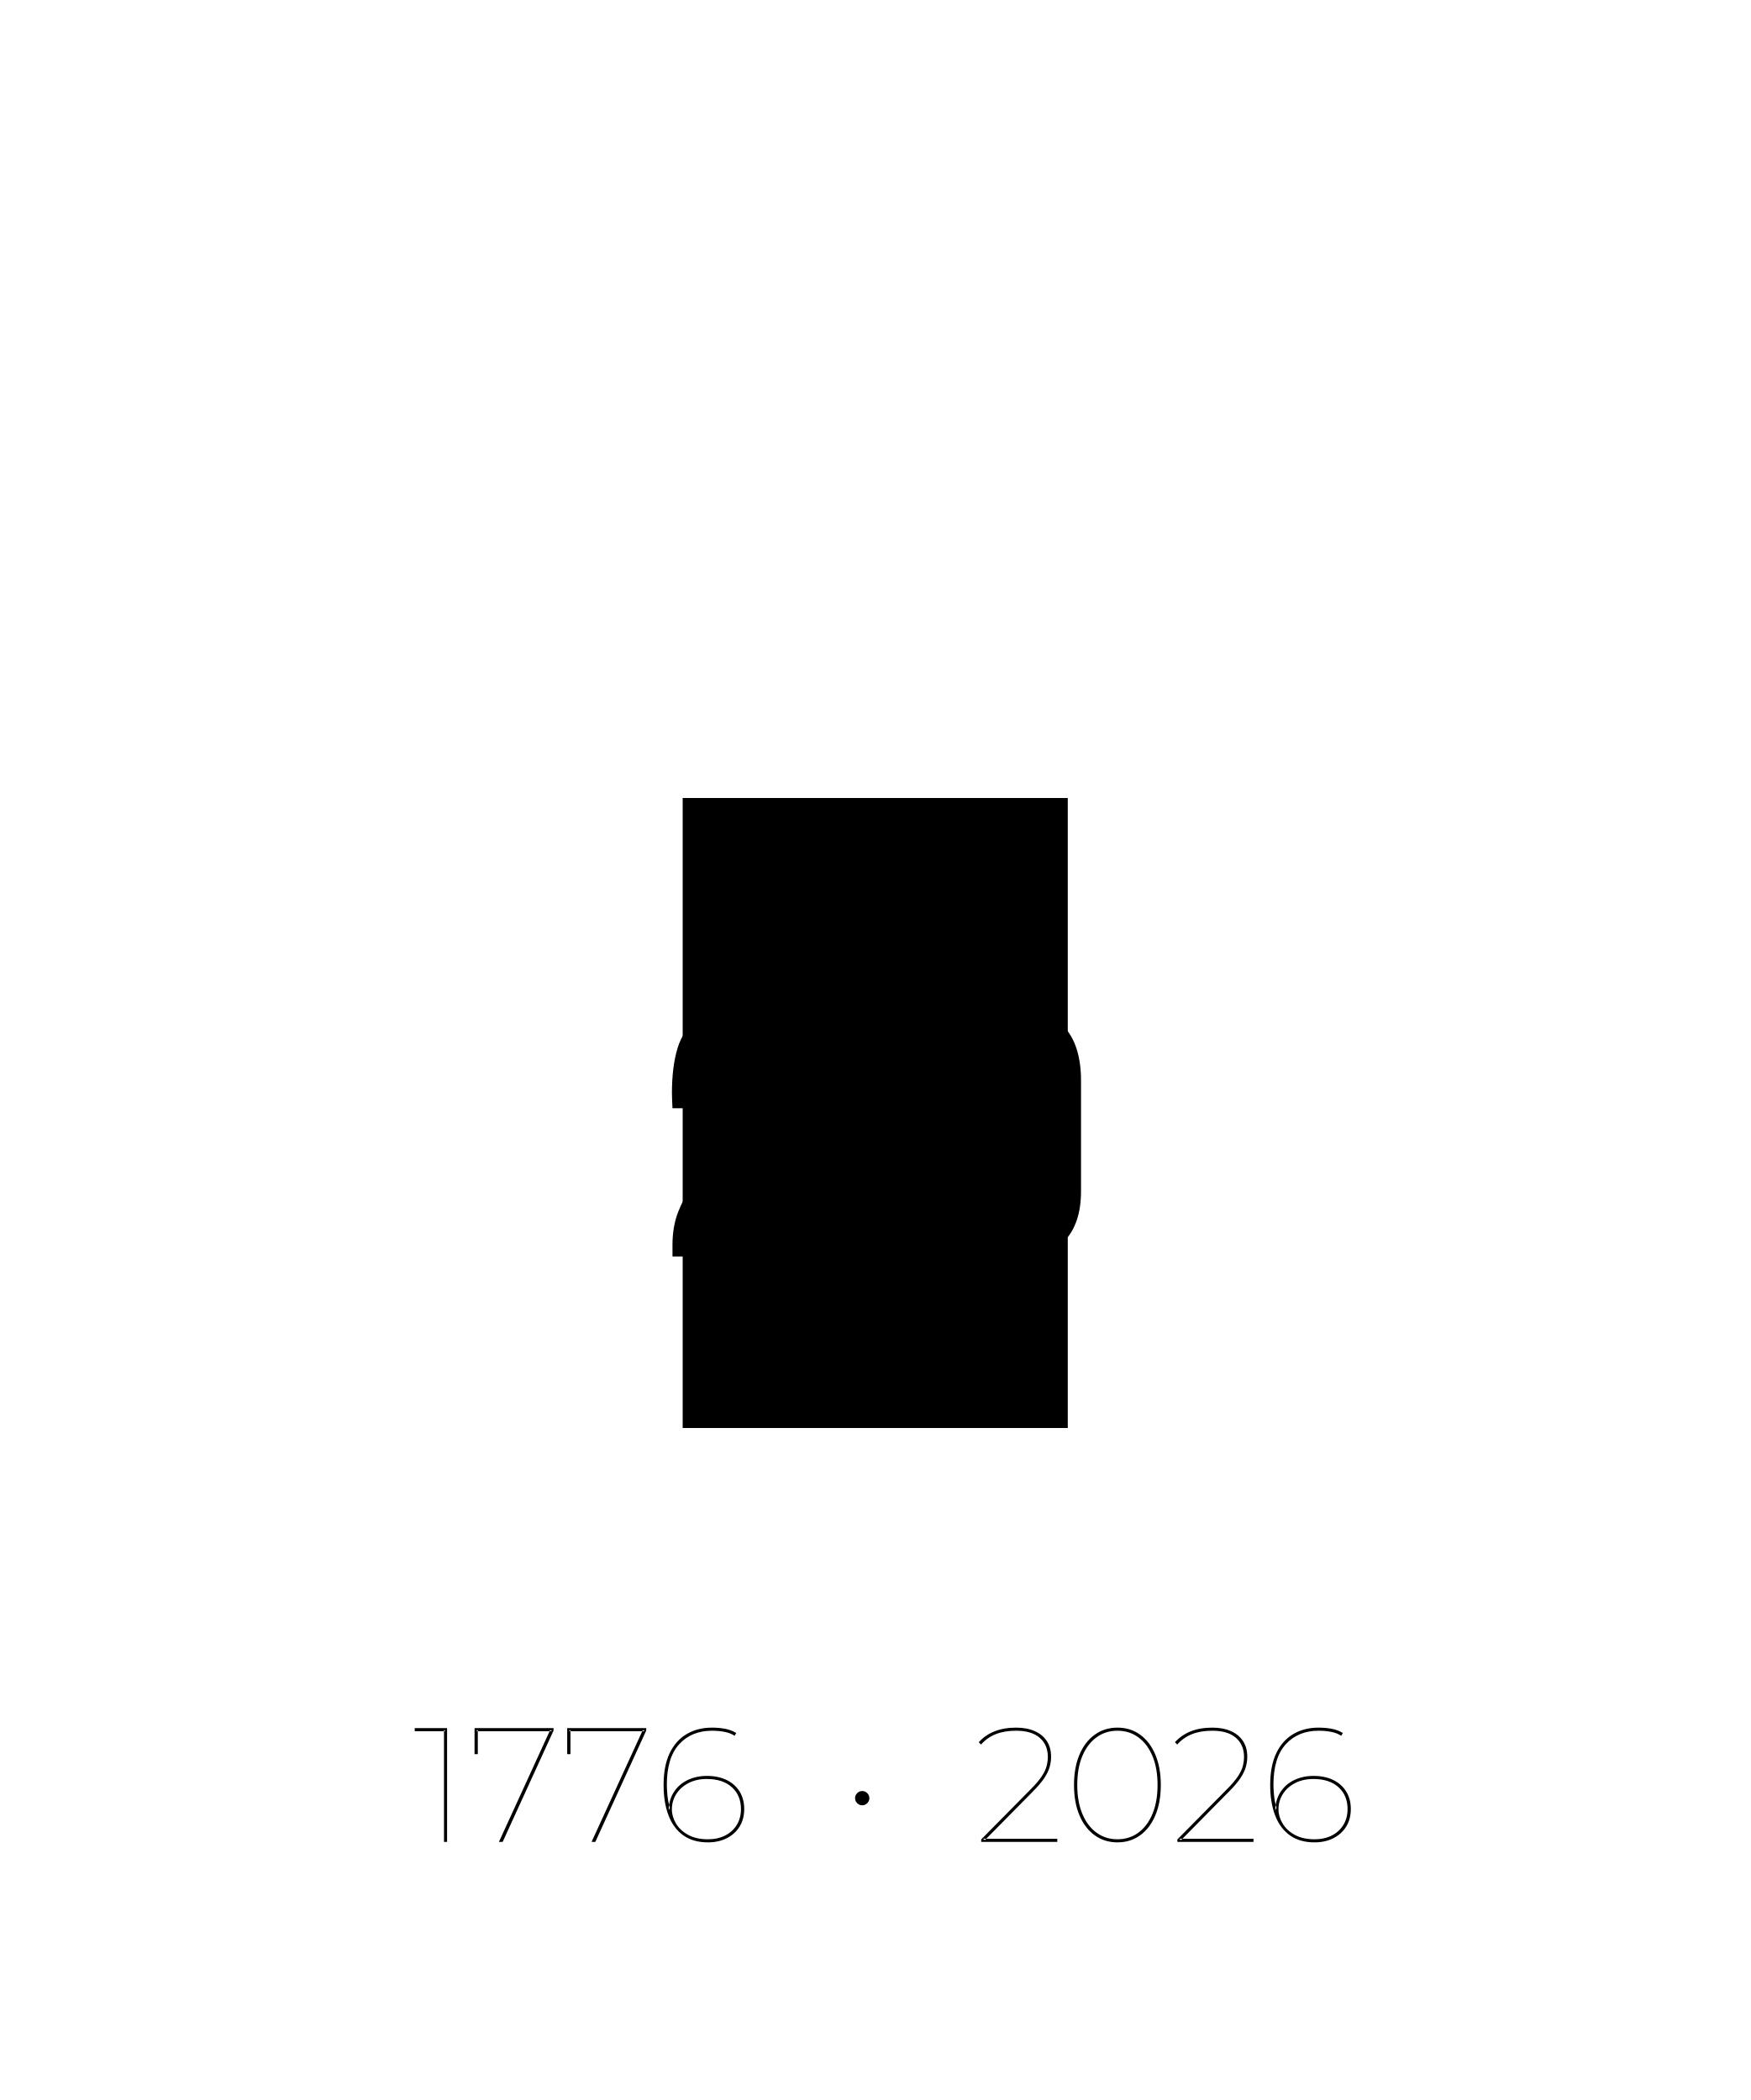
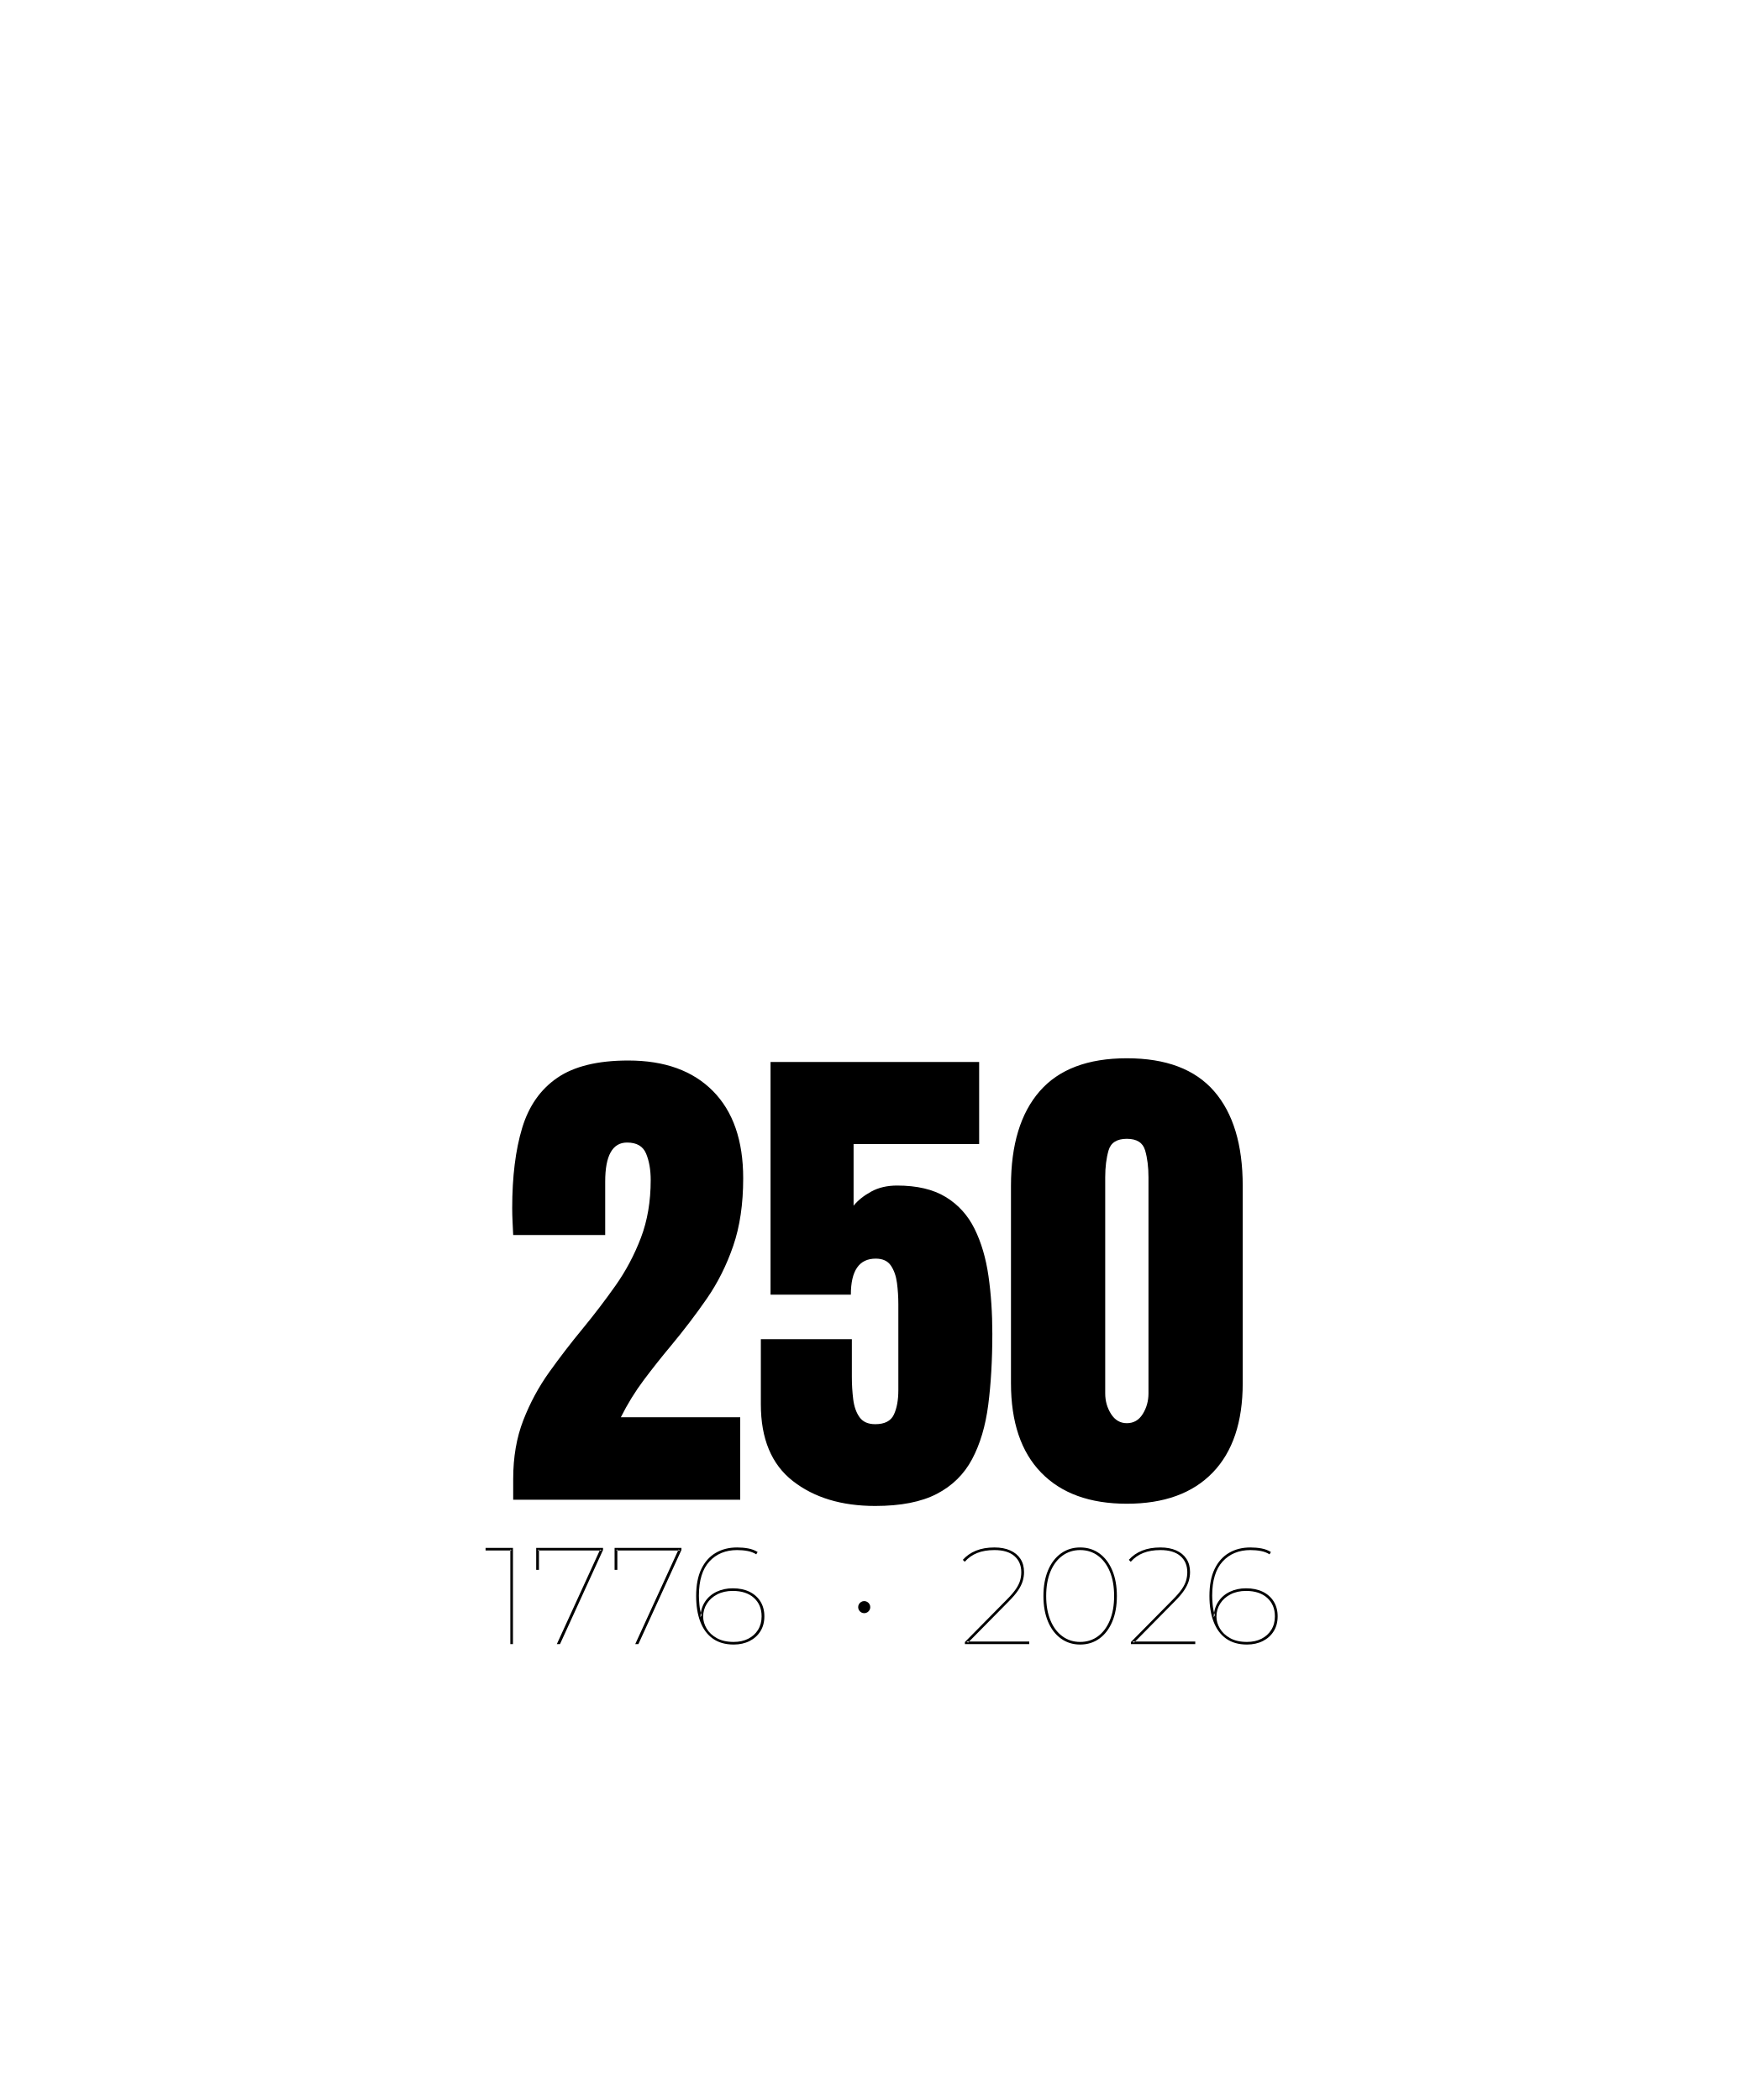
<svg xmlns="http://www.w3.org/2000/svg" width="200mm" height="240mm" viewBox="0 0 200 240">
-   <path fill="black" fill-rule="evenodd" d="M78.00,91.20H122.00V163.20H78.00Z" />
-   <path fill="black" fill-rule="evenodd" d="M76.836 143.6V142.264Q76.836 140.18 77.481 138.517Q78.125 136.855 79.143 135.431Q80.161 134.007 81.291 132.639Q82.389 131.302 83.383 129.894Q84.377 128.486 85.006 126.84Q85.634 125.193 85.634 123.141Q85.634 122.155 85.34 121.447Q85.045 120.739 84.123 120.739Q82.723 120.739 82.723 123.236V126.657H76.836Q76.82 126.291 76.797 125.83Q76.773 125.368 76.773 124.939Q76.773 121.916 77.409 119.808Q78.045 117.7 79.66 116.594Q81.275 115.489 84.202 115.489Q87.686 115.489 89.619 117.445Q91.552 119.402 91.552 123.03Q91.552 125.495 90.916 127.349Q90.28 129.202 89.23 130.722Q88.18 132.241 86.923 133.752Q86.032 134.818 85.197 135.932Q84.361 137.045 83.725 138.318H91.361V143.6Z M100 143.998Q96.77 143.998 94.726 142.399Q92.682 140.8 92.682 137.491V133.323H98.505V135.725Q98.505 136.473 98.592 137.173Q98.68 137.873 98.998 138.318Q99.316 138.764 100 138.764Q100.907 138.764 101.193 138.151Q101.48 137.539 101.48 136.584V131.08Q101.48 130.395 101.392 129.727Q101.305 129.059 101.002 128.614Q100.7 128.168 100.032 128.168Q98.441 128.168 98.441 130.475H93.302V115.584H106.65V120.834H98.616V124.78Q99.03 124.27 99.737 123.881Q100.445 123.491 101.4 123.491Q103.309 123.491 104.51 124.223Q105.711 124.955 106.356 126.259Q107 127.564 107.247 129.282Q107.493 131 107.493 132.973Q107.493 135.502 107.231 137.531Q106.968 139.559 106.197 141.007Q105.425 142.455 103.937 143.226Q102.45 143.998 100 143.998Z M116.1 143.855Q112.552 143.855 110.619 141.866Q108.686 139.877 108.686 136.139V123.507Q108.686 119.561 110.524 117.453Q112.361 115.345 116.1 115.345Q119.855 115.345 121.684 117.453Q123.514 119.561 123.514 123.507V136.139Q123.514 139.877 121.589 141.866Q119.664 143.855 116.1 143.855ZM116.1 138.7Q116.752 138.7 117.118 138.111Q117.484 137.523 117.484 136.791V122.966Q117.484 121.98 117.269 121.24Q117.055 120.5 116.1 120.5Q115.145 120.5 114.931 121.24Q114.716 121.98 114.716 122.966V136.791Q114.716 137.523 115.09 138.111Q115.464 138.7 116.1 138.7Z" />
-   <path fill="black" fill-rule="evenodd" d="M50.73 210.5V197.704L50.897 197.853H47.387V197.5H51.083V210.5Z M57.007 210.5 62.857 197.723 63.08 197.853H54.426L54.593 197.704V200.471H54.221V197.5H63.247V197.779L57.434 210.5Z M67.593 210.5 73.443 197.723 73.666 197.853H65.011L65.179 197.704V200.471H64.807V197.5H73.833V197.779L68.02 210.5Z M80.89 210.556Q79.2 210.556 78.076 209.757Q76.953 208.959 76.386 207.482Q75.82 206.006 75.82 204.0Q75.82 201.809 76.516 200.36Q77.213 198.911 78.457 198.178Q79.701 197.444 81.354 197.444Q82.134 197.444 82.84 197.574Q83.546 197.704 84.121 198.057L83.936 198.373Q83.453 198.057 82.784 197.927Q82.116 197.797 81.354 197.797Q79.014 197.797 77.603 199.339Q76.191 200.88 76.191 203.963Q76.191 204.427 76.256 205.161Q76.321 205.894 76.544 206.6L76.396 206.879Q76.433 205.653 77.018 204.771Q77.603 203.889 78.587 203.424Q79.571 202.96 80.76 202.96Q82.06 202.96 83.016 203.424Q83.973 203.889 84.502 204.743Q85.031 205.597 85.031 206.749Q85.031 207.9 84.502 208.754Q83.973 209.609 83.035 210.082Q82.097 210.556 80.89 210.556ZM80.89 210.203Q82.004 210.203 82.849 209.776Q83.694 209.349 84.177 208.569Q84.66 207.789 84.66 206.749Q84.66 205.189 83.62 204.251Q82.58 203.313 80.76 203.313Q79.571 203.313 78.671 203.777Q77.77 204.241 77.269 205.031Q76.767 205.82 76.767 206.786Q76.767 207.603 77.231 208.392Q77.696 209.181 78.615 209.692Q79.534 210.203 80.89 210.203Z M98.514 206.321Q98.291 206.321 98.106 206.21Q97.92 206.099 97.809 205.913Q97.697 205.727 97.697 205.504Q97.697 205.281 97.809 205.096Q97.92 204.91 98.106 204.799Q98.291 204.687 98.514 204.687Q98.737 204.687 98.923 204.799Q99.109 204.91 99.22 205.096Q99.331 205.281 99.331 205.504Q99.331 205.727 99.22 205.913Q99.109 206.099 98.923 206.21Q98.737 206.321 98.514 206.321Z M112.109 210.5V210.221L117.736 204.52Q118.571 203.684 118.999 203.053Q119.426 202.421 119.574 201.874Q119.723 201.326 119.723 200.787Q119.723 199.413 118.794 198.605Q117.866 197.797 116.101 197.797Q114.764 197.797 113.78 198.187Q112.796 198.577 112.09 199.376L111.83 199.116Q112.554 198.299 113.622 197.871Q114.69 197.444 116.101 197.444Q117.327 197.444 118.228 197.844Q119.129 198.243 119.611 198.986Q120.094 199.729 120.094 200.769Q120.094 201.381 119.918 201.976Q119.741 202.57 119.296 203.239Q118.85 203.907 117.996 204.761L112.536 210.296L112.313 210.147H120.8V210.5Z M127.671 210.556Q126.204 210.556 125.081 209.748Q123.957 208.94 123.335 207.464Q122.713 205.987 122.713 204.0Q122.713 202.013 123.335 200.536Q123.957 199.06 125.081 198.252Q126.204 197.444 127.671 197.444Q129.157 197.444 130.271 198.252Q131.386 199.06 132.008 200.536Q132.63 202.013 132.63 204.0Q132.63 205.987 132.008 207.464Q131.386 208.94 130.271 209.748Q129.157 210.556 127.671 210.556ZM127.671 210.203Q129.046 210.203 130.076 209.441Q131.107 208.68 131.683 207.287Q132.259 205.894 132.259 204.0Q132.259 202.087 131.683 200.704Q131.107 199.32 130.076 198.559Q129.046 197.797 127.671 197.797Q126.316 197.797 125.276 198.559Q124.236 199.32 123.66 200.704Q123.084 202.087 123.084 204.0Q123.084 205.894 123.66 207.287Q124.236 208.68 125.276 209.441Q126.316 210.203 127.671 210.203Z M134.524 210.5V210.221L140.151 204.52Q140.987 203.684 141.414 203.053Q141.841 202.421 141.99 201.874Q142.139 201.326 142.139 200.787Q142.139 199.413 141.21 198.605Q140.281 197.797 138.517 197.797Q137.18 197.797 136.196 198.187Q135.211 198.577 134.506 199.376L134.246 199.116Q134.97 198.299 136.038 197.871Q137.106 197.444 138.517 197.444Q139.743 197.444 140.644 197.844Q141.544 198.243 142.027 198.986Q142.51 199.729 142.51 200.769Q142.51 201.381 142.334 201.976Q142.157 202.57 141.711 203.239Q141.266 203.907 140.411 204.761L134.951 210.296L134.729 210.147H143.216V210.5Z M150.199 210.556Q148.509 210.556 147.385 209.757Q146.261 208.959 145.695 207.482Q145.129 206.006 145.129 204.0Q145.129 201.809 145.825 200.36Q146.521 198.911 147.766 198.178Q149.01 197.444 150.663 197.444Q151.443 197.444 152.149 197.574Q152.854 197.704 153.43 198.057L153.244 198.373Q152.761 198.057 152.093 197.927Q151.424 197.797 150.663 197.797Q148.323 197.797 146.911 199.339Q145.5 200.88 145.5 203.963Q145.5 204.427 145.565 205.161Q145.63 205.894 145.853 206.6L145.704 206.879Q145.741 205.653 146.326 204.771Q146.911 203.889 147.896 203.424Q148.88 202.96 150.069 202.96Q151.369 202.96 152.325 203.424Q153.281 203.889 153.811 204.743Q154.34 205.597 154.34 206.749Q154.34 207.9 153.811 208.754Q153.281 209.609 152.344 210.082Q151.406 210.556 150.199 210.556ZM150.199 210.203Q151.313 210.203 152.158 209.776Q153.003 209.349 153.486 208.569Q153.969 207.789 153.969 206.749Q153.969 205.189 152.929 204.251Q151.889 203.313 150.069 203.313Q148.88 203.313 147.979 203.777Q147.079 204.241 146.577 205.031Q146.076 205.82 146.076 206.786Q146.076 207.603 146.54 208.392Q147.004 209.181 147.924 209.692Q148.843 210.203 150.199 210.203Z" />
+   <path fill="black" fill-rule="evenodd" d="M58.636 171.4V169.014Q58.636 165.292 59.787 162.323Q60.938 159.355 62.756 156.812Q64.574 154.269 66.591 151.826Q68.551 149.44 70.327 146.926Q72.102 144.411 73.224 141.471Q74.347 138.531 74.347 134.866Q74.347 133.105 73.821 131.84Q73.295 130.576 71.648 130.576Q69.148 130.576 69.148 135.036V141.144H58.636Q58.608 140.491 58.565 139.667Q58.523 138.843 58.523 138.076Q58.523 132.678 59.659 128.914Q60.795 125.15 63.679 123.176Q66.562 121.201 71.79 121.201Q78.011 121.201 81.463 124.695Q84.915 128.19 84.915 134.667Q84.915 139.07 83.778 142.38Q82.642 145.69 80.767 148.403Q78.892 151.116 76.648 153.815Q75.057 155.718 73.565 157.707Q72.074 159.695 70.938 161.968H84.574V171.4Z M100.0 172.11Q94.233 172.11 90.582 169.255Q86.932 166.4 86.932 160.491V153.048H97.33V157.338Q97.33 158.673 97.486 159.923Q97.642 161.173 98.21 161.968Q98.778 162.764 100.0 162.764Q101.619 162.764 102.131 161.67Q102.642 160.576 102.642 158.872V149.042Q102.642 147.82 102.486 146.627Q102.33 145.434 101.79 144.639Q101.25 143.843 100.057 143.843Q97.216 143.843 97.216 147.963H88.04V121.372H111.875V130.747H97.528V137.792Q98.267 136.883 99.531 136.187Q100.795 135.491 102.5 135.491Q105.909 135.491 108.054 136.798Q110.199 138.105 111.349 140.434Q112.5 142.764 112.94 145.832Q113.381 148.9 113.381 152.423Q113.381 156.94 112.912 160.562Q112.443 164.184 111.065 166.769Q109.688 169.355 107.031 170.732Q104.375 172.11 100.0 172.11Z M128.75 171.855Q122.415 171.855 118.963 168.303Q115.511 164.752 115.511 158.076V135.519Q115.511 128.474 118.793 124.71Q122.074 120.945 128.75 120.945Q135.455 120.945 138.722 124.71Q141.989 128.474 141.989 135.519V158.076Q141.989 164.752 138.551 168.303Q135.114 171.855 128.75 171.855ZM128.75 162.65Q129.915 162.65 130.568 161.599Q131.222 160.548 131.222 159.241V134.553Q131.222 132.792 130.838 131.471Q130.455 130.15 128.75 130.15Q127.045 130.15 126.662 131.471Q126.278 132.792 126.278 134.553V159.241Q126.278 160.548 126.946 161.599Q127.614 162.65 128.75 162.65Z" />
+   <path fill="black" fill-rule="evenodd" d="M58.31 187.9V177.073L58.451 177.199H55.481V176.9H58.609V187.9Z M63.621 187.9 68.571 177.089 68.76 177.199H61.437L61.579 177.073V179.414H61.264V176.9H68.901V177.136L63.983 187.9Z M72.579 187.9 77.529 177.089 77.717 177.199H70.394L70.536 177.073V179.414H70.221V176.9H77.859V177.136L72.94 187.9Z M83.83 187.947Q82.4 187.947 81.449 187.271Q80.499 186.596 80.019 185.346Q79.54 184.097 79.54 182.4Q79.54 180.546 80.129 179.32Q80.719 178.094 81.771 177.474Q82.824 176.853 84.223 176.853Q84.883 176.853 85.48 176.963Q86.077 177.073 86.564 177.371L86.407 177.639Q85.999 177.371 85.433 177.261Q84.867 177.151 84.223 177.151Q82.243 177.151 81.049 178.456Q79.854 179.76 79.854 182.369Q79.854 182.761 79.909 183.382Q79.964 184.003 80.153 184.6L80.027 184.836Q80.059 183.799 80.554 183.052Q81.049 182.306 81.881 181.913Q82.714 181.52 83.72 181.52Q84.82 181.52 85.629 181.913Q86.439 182.306 86.886 183.029Q87.334 183.751 87.334 184.726Q87.334 185.7 86.886 186.423Q86.439 187.146 85.645 187.546Q84.851 187.947 83.83 187.947ZM83.83 187.649Q84.773 187.649 85.488 187.287Q86.203 186.926 86.611 186.266Q87.02 185.606 87.02 184.726Q87.02 183.406 86.14 182.612Q85.26 181.819 83.72 181.819Q82.714 181.819 81.952 182.211Q81.19 182.604 80.766 183.272Q80.341 183.94 80.341 184.757Q80.341 185.449 80.734 186.116Q81.127 186.784 81.905 187.216Q82.683 187.649 83.83 187.649Z M98.743 184.364Q98.554 184.364 98.397 184.27Q98.24 184.176 98.146 184.019Q98.051 183.861 98.051 183.673Q98.051 183.484 98.146 183.327Q98.24 183.17 98.397 183.076Q98.554 182.981 98.743 182.981Q98.931 182.981 99.089 183.076Q99.246 183.17 99.34 183.327Q99.434 183.484 99.434 183.673Q99.434 183.861 99.34 184.019Q99.246 184.176 99.089 184.27Q98.931 184.364 98.743 184.364Z M110.246 187.9V187.664L115.007 182.84Q115.714 182.133 116.076 181.599Q116.437 181.064 116.563 180.601Q116.689 180.137 116.689 179.681Q116.689 178.519 115.903 177.835Q115.117 177.151 113.624 177.151Q112.493 177.151 111.66 177.481Q110.827 177.811 110.23 178.487L110.01 178.267Q110.623 177.576 111.526 177.214Q112.43 176.853 113.624 176.853Q114.661 176.853 115.424 177.191Q116.186 177.529 116.594 178.157Q117.003 178.786 117.003 179.666Q117.003 180.184 116.854 180.687Q116.704 181.19 116.327 181.756Q115.95 182.321 115.227 183.044L110.607 187.727L110.419 187.601H117.6V187.9Z M123.414 187.947Q122.173 187.947 121.222 187.264Q120.271 186.58 119.745 185.331Q119.219 184.081 119.219 182.4Q119.219 180.719 119.745 179.469Q120.271 178.22 121.222 177.536Q122.173 176.853 123.414 176.853Q124.671 176.853 125.614 177.536Q126.557 178.22 127.084 179.469Q127.61 180.719 127.61 182.4Q127.61 184.081 127.084 185.331Q126.557 186.58 125.614 187.264Q124.671 187.947 123.414 187.947ZM123.414 187.649Q124.577 187.649 125.449 187.004Q126.321 186.36 126.809 185.181Q127.296 184.003 127.296 182.4Q127.296 180.781 126.809 179.611Q126.321 178.44 125.449 177.796Q124.577 177.151 123.414 177.151Q122.267 177.151 121.387 177.796Q120.507 178.44 120.02 179.611Q119.533 180.781 119.533 182.4Q119.533 184.003 120.02 185.181Q120.507 186.36 121.387 187.004Q122.267 187.649 123.414 187.649Z M129.213 187.9V187.664L133.974 182.84Q134.681 182.133 135.043 181.599Q135.404 181.064 135.53 180.601Q135.656 180.137 135.656 179.681Q135.656 178.519 134.87 177.835Q134.084 177.151 132.591 177.151Q131.46 177.151 130.627 177.481Q129.794 177.811 129.197 178.487L128.977 178.267Q129.59 177.576 130.494 177.214Q131.397 176.853 132.591 176.853Q133.629 176.853 134.391 177.191Q135.153 177.529 135.561 178.157Q135.97 178.786 135.97 179.666Q135.97 180.184 135.821 180.687Q135.671 181.19 135.294 181.756Q134.917 182.321 134.194 183.044L129.574 187.727L129.386 187.601H136.567V187.9Z M142.476 187.947Q141.046 187.947 140.095 187.271Q139.144 186.596 138.665 185.346Q138.186 184.097 138.186 182.4Q138.186 180.546 138.775 179.32Q139.364 178.094 140.417 177.474Q141.47 176.853 142.869 176.853Q143.529 176.853 144.126 176.963Q144.723 177.073 145.21 177.371L145.053 177.639Q144.644 177.371 144.079 177.261Q143.513 177.151 142.869 177.151Q140.889 177.151 139.694 178.456Q138.5 179.76 138.5 182.369Q138.5 182.761 138.555 183.382Q138.61 184.003 138.799 184.6L138.673 184.836Q138.704 183.799 139.199 183.052Q139.694 182.306 140.527 181.913Q141.36 181.52 142.366 181.52Q143.466 181.52 144.275 181.913Q145.084 182.306 145.532 183.029Q145.98 183.751 145.98 184.726Q145.98 185.7 145.532 186.423Q145.084 187.146 144.291 187.546Q143.497 187.947 142.476 187.947ZM142.476 187.649Q143.419 187.649 144.134 187.287Q144.849 186.926 145.257 186.266Q145.666 185.606 145.666 184.726Q145.666 183.406 144.786 182.612Q143.906 181.819 142.366 181.819Q141.36 181.819 140.598 182.211Q139.836 182.604 139.411 183.272Q138.987 183.94 138.987 184.757Q138.987 185.449 139.38 186.116Q139.773 186.784 140.551 187.216Q141.329 187.649 142.476 187.649Z" />
</svg>
